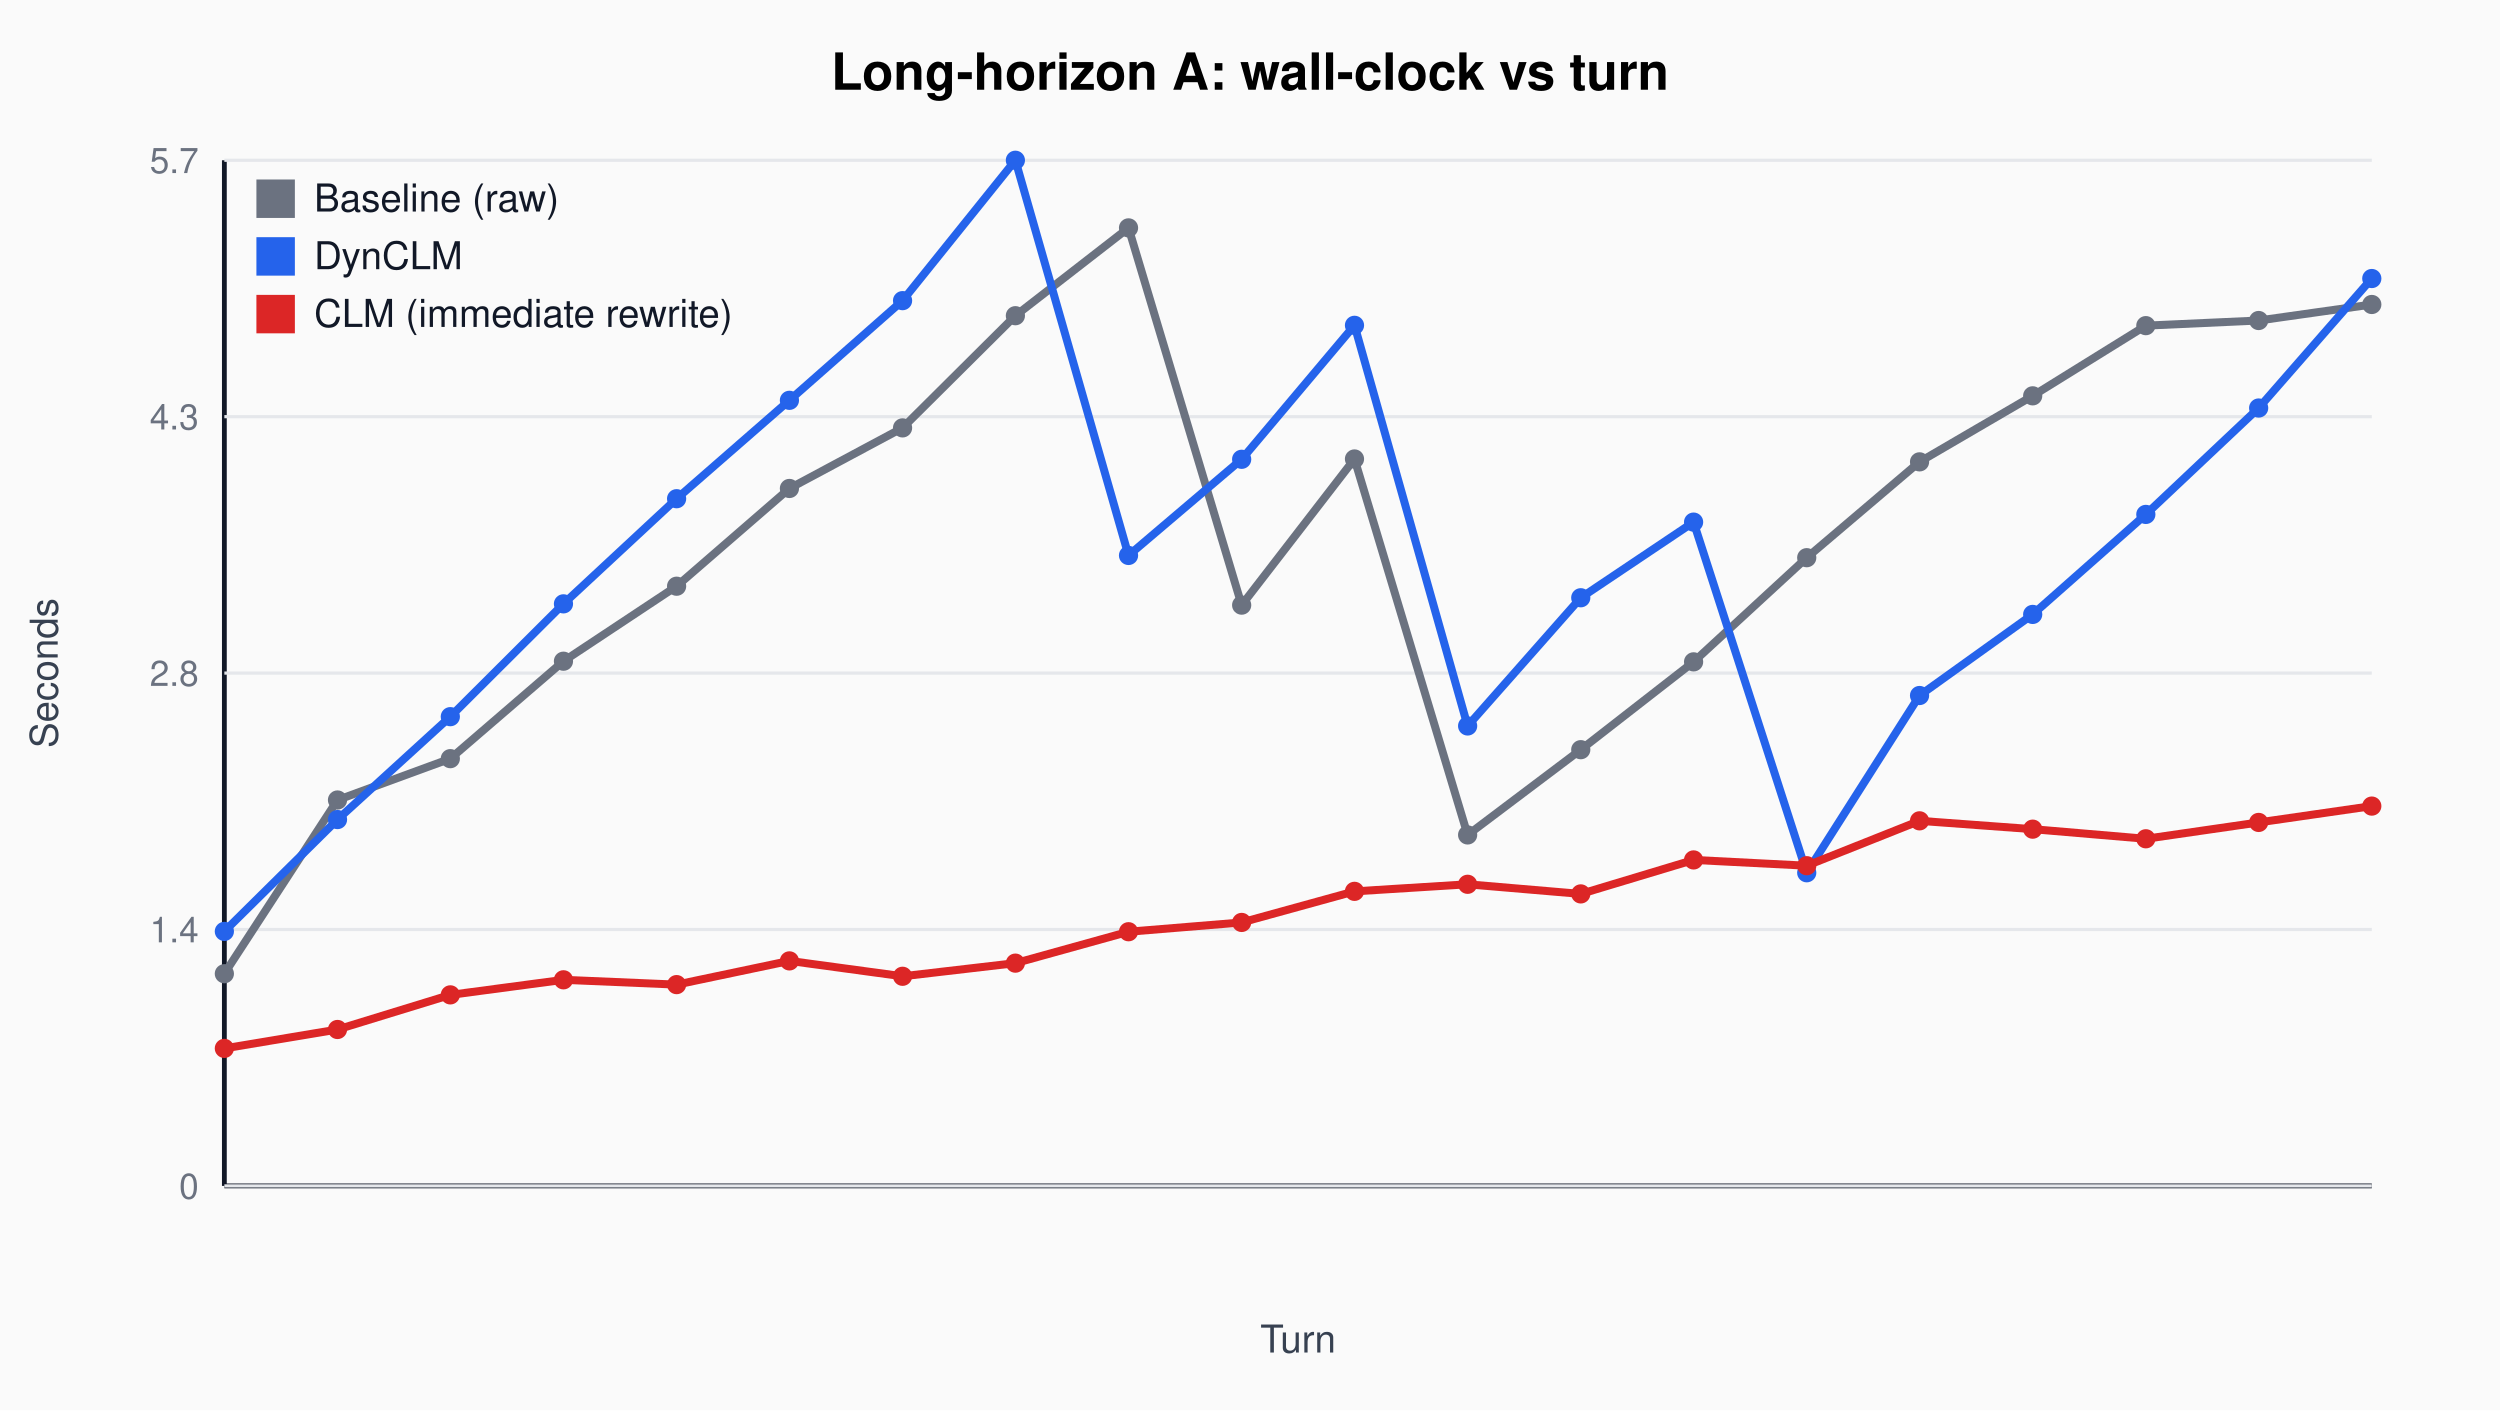
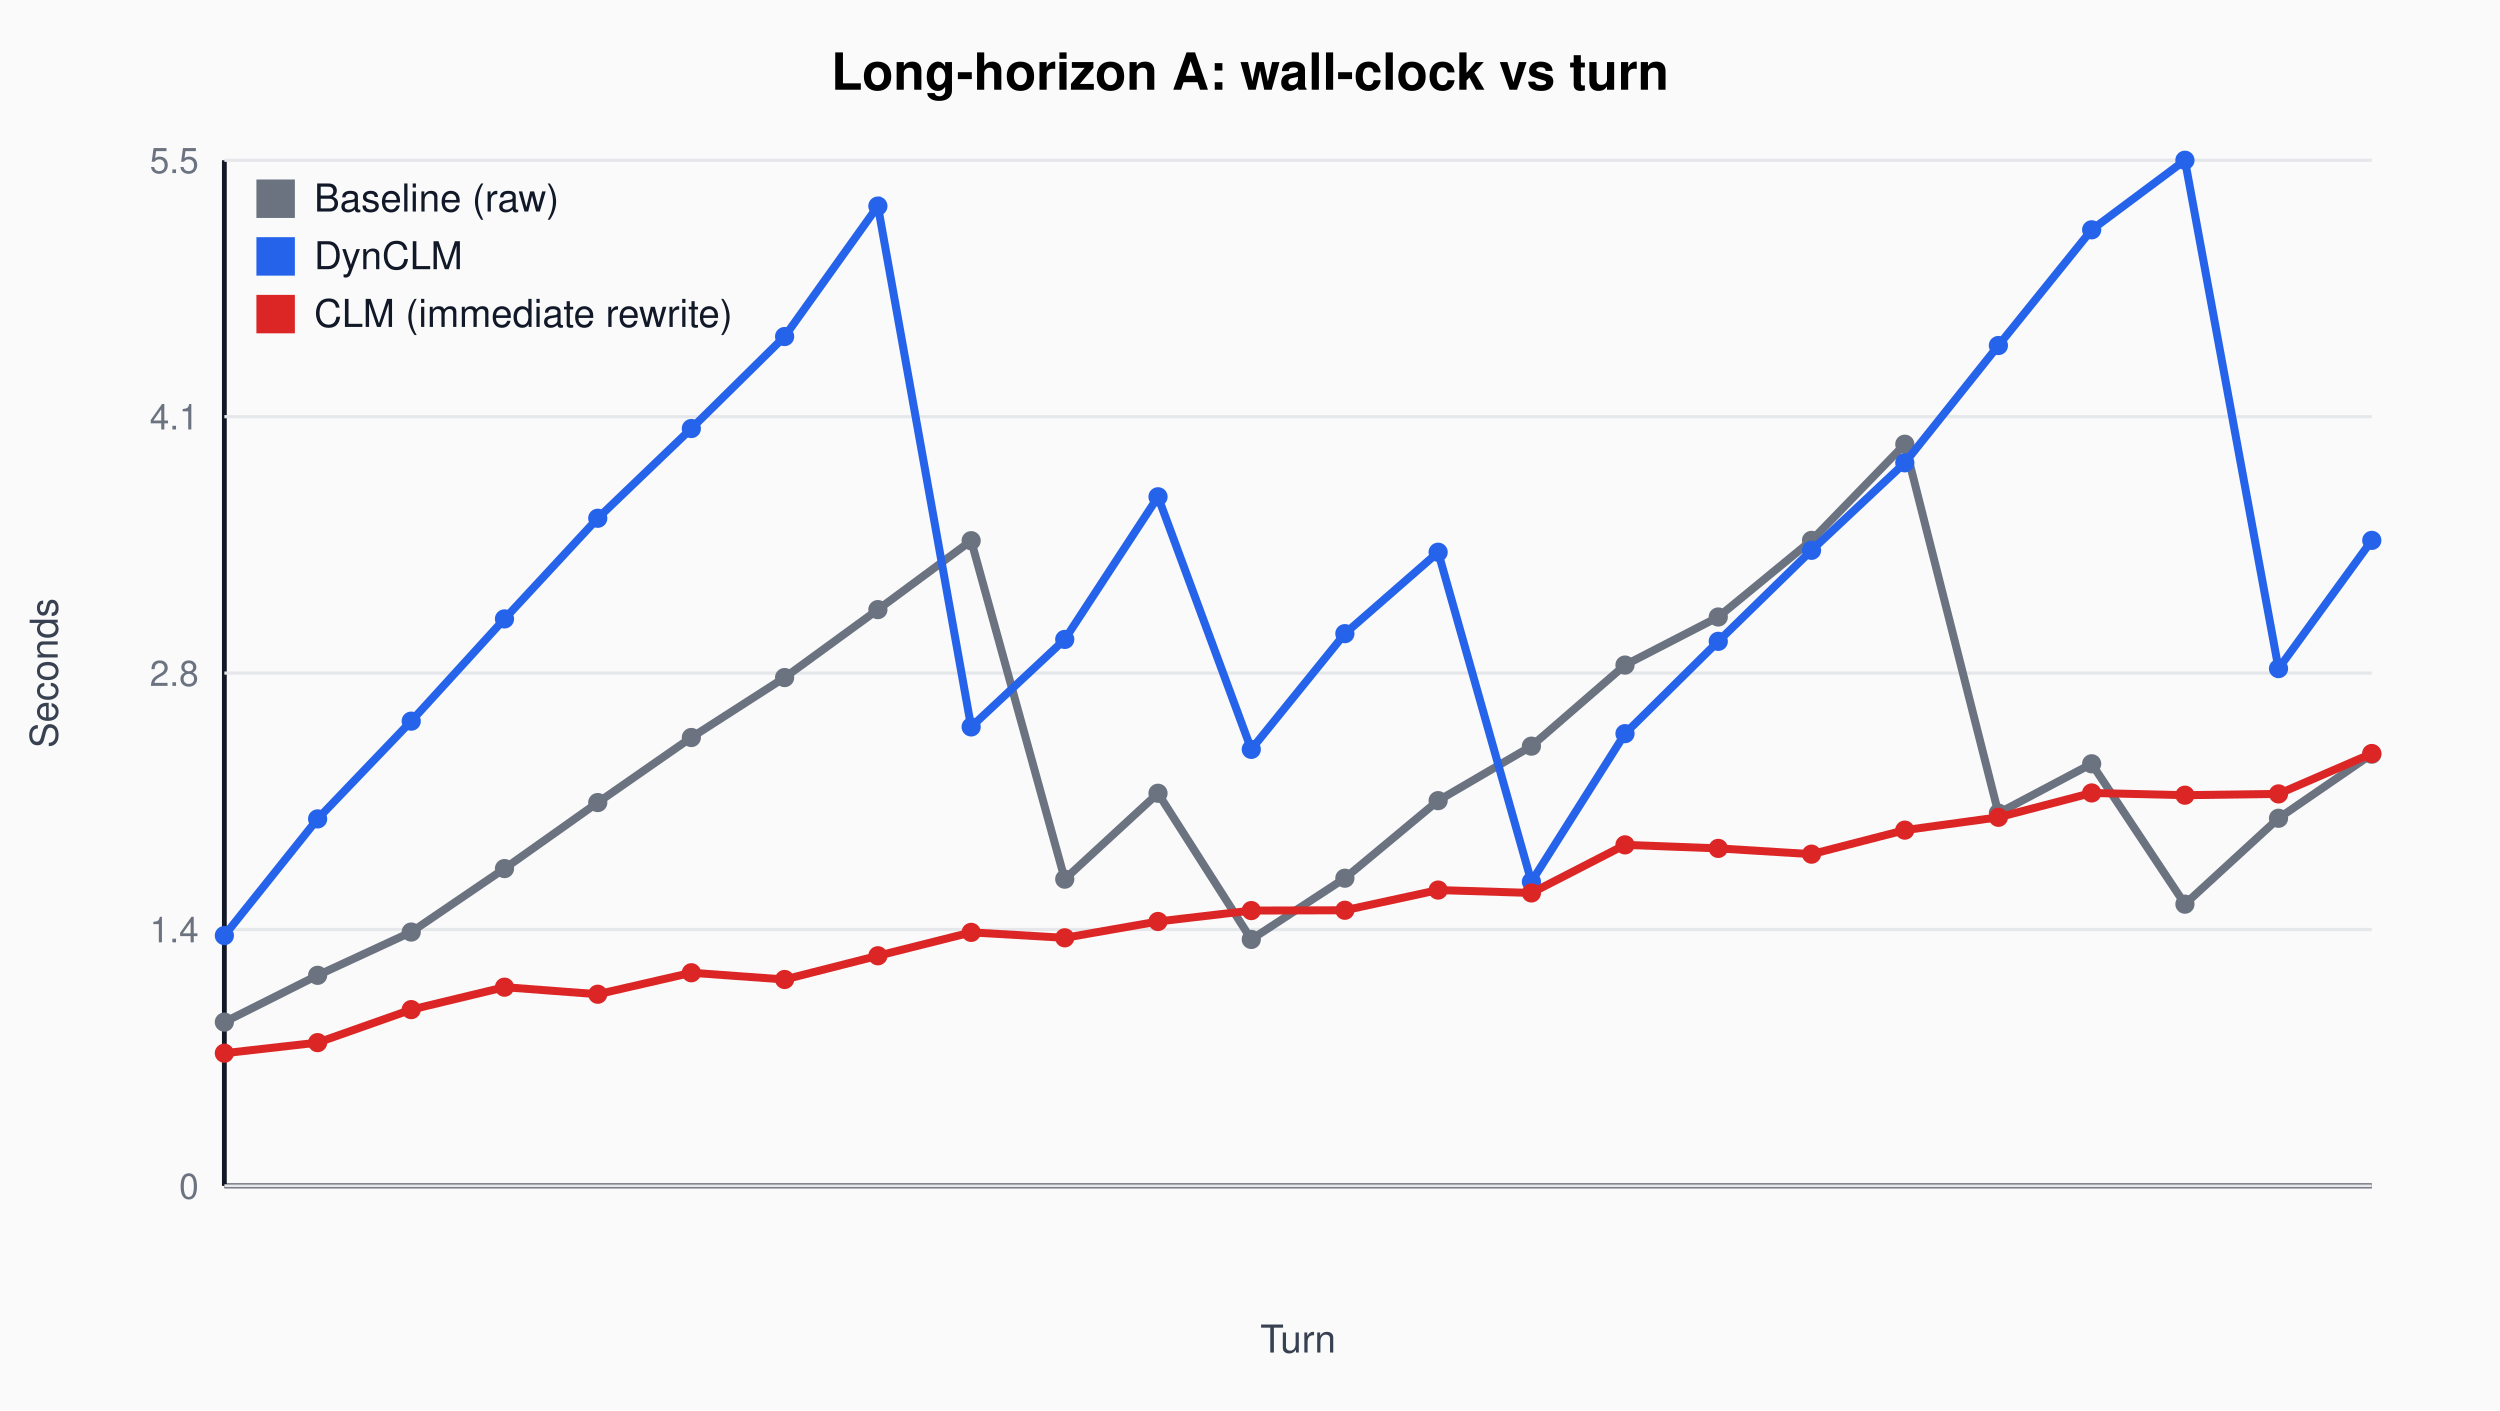
<svg xmlns="http://www.w3.org/2000/svg" width="780" height="440" viewBox="0 0 780 440">
  <rect width="100%" height="100%" fill="#fafafa" />
  <text x="390.0" y="28" text-anchor="middle" font-family="Helvetica,Arial,sans-serif" font-size="16" font-weight="700">Long-horizon A: wall-clock vs turn</text>
  <text x="18" y="210.0" transform="rotate(-90 18,210.0)" text-anchor="middle" font-family="Helvetica,Arial,sans-serif" font-size="12" fill="#374151">Seconds</text>
  <text x="405.0" y="422" text-anchor="middle" font-family="Helvetica,Arial,sans-serif" font-size="12" fill="#374151">Turn</text>
  <line x1="70" y1="50" x2="70" y2="370" stroke="#111827" stroke-width="1.5" />
  <line x1="70" y1="370" x2="740" y2="370" stroke="#111827" stroke-width="1.5" />
  <line x1="70" y1="50.0" x2="740" y2="50.0" stroke="#e5e7eb" />
-   <text x="62" y="54.0" text-anchor="end" font-family="Helvetica,Arial,sans-serif" font-size="11" fill="#6b7280">5.7</text>
+   <text x="62" y="54.0" text-anchor="end" font-family="Helvetica,Arial,sans-serif" font-size="11" fill="#6b7280">5.5</text>
  <line x1="70" y1="130.0" x2="740" y2="130.0" stroke="#e5e7eb" />
-   <text x="62" y="134.0" text-anchor="end" font-family="Helvetica,Arial,sans-serif" font-size="11" fill="#6b7280">4.3</text>
+   <text x="62" y="134.0" text-anchor="end" font-family="Helvetica,Arial,sans-serif" font-size="11" fill="#6b7280">4.1</text>
  <line x1="70" y1="210.0" x2="740" y2="210.0" stroke="#e5e7eb" />
  <text x="62" y="214.0" text-anchor="end" font-family="Helvetica,Arial,sans-serif" font-size="11" fill="#6b7280">2.8</text>
  <line x1="70" y1="290.0" x2="740" y2="290.0" stroke="#e5e7eb" />
  <text x="62" y="294.0" text-anchor="end" font-family="Helvetica,Arial,sans-serif" font-size="11" fill="#6b7280">1.4</text>
  <line x1="70" y1="370.0" x2="740" y2="370.0" stroke="#e5e7eb" />
  <text x="62" y="374.0" text-anchor="end" font-family="Helvetica,Arial,sans-serif" font-size="11" fill="#6b7280">0</text>
-   <path d="M 70.0,303.8 L 105.3,249.6 L 140.5,236.7 L 175.8,206.3 L 211.1,182.9 L 246.3,152.4 L 281.6,133.5 L 316.8,98.5 L 352.1,71.1 L 387.4,188.8 L 422.6,143.2 L 457.9,260.5 L 493.2,233.9 L 528.4,206.5 L 563.7,174.0 L 598.9,144.1 L 634.2,123.5 L 669.5,101.6 L 704.7,100.0 L 740.0,95.0" fill="none" stroke="#6b7280" stroke-width="2.5" />
-   <circle cx="70.0" cy="303.8" r="3" fill="#6b7280" />
-   <circle cx="105.3" cy="249.6" r="3" fill="#6b7280" />
-   <circle cx="140.5" cy="236.7" r="3" fill="#6b7280" />
-   <circle cx="175.8" cy="206.3" r="3" fill="#6b7280" />
-   <circle cx="211.1" cy="182.9" r="3" fill="#6b7280" />
-   <circle cx="246.3" cy="152.4" r="3" fill="#6b7280" />
-   <circle cx="281.6" cy="133.5" r="3" fill="#6b7280" />
-   <circle cx="316.8" cy="98.5" r="3" fill="#6b7280" />
-   <circle cx="352.1" cy="71.1" r="3" fill="#6b7280" />
-   <circle cx="387.4" cy="188.8" r="3" fill="#6b7280" />
-   <circle cx="422.6" cy="143.2" r="3" fill="#6b7280" />
-   <circle cx="457.9" cy="260.5" r="3" fill="#6b7280" />
-   <circle cx="493.2" cy="233.9" r="3" fill="#6b7280" />
-   <circle cx="528.4" cy="206.5" r="3" fill="#6b7280" />
-   <circle cx="563.7" cy="174.0" r="3" fill="#6b7280" />
-   <circle cx="598.9" cy="144.1" r="3" fill="#6b7280" />
-   <circle cx="634.2" cy="123.5" r="3" fill="#6b7280" />
-   <circle cx="669.5" cy="101.6" r="3" fill="#6b7280" />
-   <circle cx="704.7" cy="100.0" r="3" fill="#6b7280" />
-   <circle cx="740.0" cy="95.0" r="3" fill="#6b7280" />
+   <path d="M 70.0,318.9 L 99.1,304.3 L 128.3,290.8 L 157.4,271.0 L 186.5,250.4 L 215.7,230.1 L 244.8,211.4 L 273.9,190.2 L 303.0,168.7 L 332.2,274.3 L 361.3,247.5 L 390.4,293.1 L 419.6,274.0 L 448.7,249.8 L 477.8,232.8 L 507.0,207.5 L 536.1,192.5 L 565.2,168.6 L 594.3,138.6 L 623.5,253.7 L 652.6,238.3 L 681.7,282.1 L 710.9,255.3 L 740.0,235.3" fill="none" stroke="#6b7280" stroke-width="2.5" />
+   <circle cx="70.0" cy="318.9" r="3" fill="#6b7280" />
+   <circle cx="99.1" cy="304.3" r="3" fill="#6b7280" />
+   <circle cx="128.3" cy="290.8" r="3" fill="#6b7280" />
+   <circle cx="157.4" cy="271.0" r="3" fill="#6b7280" />
+   <circle cx="186.5" cy="250.4" r="3" fill="#6b7280" />
+   <circle cx="215.7" cy="230.1" r="3" fill="#6b7280" />
+   <circle cx="244.8" cy="211.4" r="3" fill="#6b7280" />
+   <circle cx="273.9" cy="190.2" r="3" fill="#6b7280" />
+   <circle cx="303.0" cy="168.7" r="3" fill="#6b7280" />
+   <circle cx="332.2" cy="274.3" r="3" fill="#6b7280" />
+   <circle cx="361.3" cy="247.5" r="3" fill="#6b7280" />
+   <circle cx="390.4" cy="293.1" r="3" fill="#6b7280" />
+   <circle cx="419.6" cy="274.0" r="3" fill="#6b7280" />
+   <circle cx="448.7" cy="249.8" r="3" fill="#6b7280" />
+   <circle cx="477.8" cy="232.8" r="3" fill="#6b7280" />
+   <circle cx="507.0" cy="207.5" r="3" fill="#6b7280" />
+   <circle cx="536.1" cy="192.5" r="3" fill="#6b7280" />
+   <circle cx="565.2" cy="168.6" r="3" fill="#6b7280" />
+   <circle cx="594.3" cy="138.6" r="3" fill="#6b7280" />
+   <circle cx="623.5" cy="253.7" r="3" fill="#6b7280" />
+   <circle cx="652.6" cy="238.3" r="3" fill="#6b7280" />
+   <circle cx="681.7" cy="282.1" r="3" fill="#6b7280" />
+   <circle cx="710.9" cy="255.3" r="3" fill="#6b7280" />
+   <circle cx="740.0" cy="235.3" r="3" fill="#6b7280" />
  <rect x="80" y="56" width="12" height="12" fill="#6b7280" />
  <text x="98" y="66" font-family="Helvetica,Arial,sans-serif" font-size="12" fill="#111827">Baseline (raw)</text>
-   <path d="M 70.0,290.6 L 105.3,255.7 L 140.5,223.6 L 175.8,188.4 L 211.1,155.6 L 246.3,124.9 L 281.6,93.8 L 316.8,50.0 L 352.1,173.3 L 387.4,143.3 L 422.6,101.5 L 457.9,226.5 L 493.2,186.5 L 528.4,162.9 L 563.7,272.3 L 598.9,217.0 L 634.2,191.7 L 669.5,160.5 L 704.7,127.3 L 740.0,86.9" fill="none" stroke="#2563eb" stroke-width="2.5" />
-   <circle cx="70.0" cy="290.6" r="3" fill="#2563eb" />
-   <circle cx="105.3" cy="255.7" r="3" fill="#2563eb" />
-   <circle cx="140.5" cy="223.6" r="3" fill="#2563eb" />
-   <circle cx="175.8" cy="188.4" r="3" fill="#2563eb" />
-   <circle cx="211.1" cy="155.6" r="3" fill="#2563eb" />
-   <circle cx="246.3" cy="124.9" r="3" fill="#2563eb" />
-   <circle cx="281.6" cy="93.8" r="3" fill="#2563eb" />
-   <circle cx="316.8" cy="50.0" r="3" fill="#2563eb" />
-   <circle cx="352.1" cy="173.3" r="3" fill="#2563eb" />
-   <circle cx="387.4" cy="143.3" r="3" fill="#2563eb" />
-   <circle cx="422.6" cy="101.5" r="3" fill="#2563eb" />
-   <circle cx="457.9" cy="226.5" r="3" fill="#2563eb" />
-   <circle cx="493.2" cy="186.5" r="3" fill="#2563eb" />
-   <circle cx="528.4" cy="162.9" r="3" fill="#2563eb" />
-   <circle cx="563.7" cy="272.3" r="3" fill="#2563eb" />
-   <circle cx="598.9" cy="217.0" r="3" fill="#2563eb" />
-   <circle cx="634.2" cy="191.7" r="3" fill="#2563eb" />
-   <circle cx="669.5" cy="160.5" r="3" fill="#2563eb" />
-   <circle cx="704.7" cy="127.3" r="3" fill="#2563eb" />
-   <circle cx="740.0" cy="86.9" r="3" fill="#2563eb" />
+   <path d="M 70.0,291.9 L 99.1,255.5 L 128.3,225.0 L 157.4,193.1 L 186.5,161.7 L 215.7,133.7 L 244.8,105.0 L 273.9,64.3 L 303.0,226.8 L 332.2,199.5 L 361.3,155.0 L 390.4,233.8 L 419.6,197.7 L 448.7,172.3 L 477.8,275.1 L 507.0,228.9 L 536.1,200.1 L 565.2,171.7 L 594.3,144.4 L 623.5,107.8 L 652.6,71.7 L 681.7,50.0 L 710.9,208.6 L 740.0,168.6" fill="none" stroke="#2563eb" stroke-width="2.5" />
+   <circle cx="70.0" cy="291.9" r="3" fill="#2563eb" />
+   <circle cx="99.1" cy="255.5" r="3" fill="#2563eb" />
+   <circle cx="128.3" cy="225.0" r="3" fill="#2563eb" />
+   <circle cx="157.4" cy="193.1" r="3" fill="#2563eb" />
+   <circle cx="186.5" cy="161.7" r="3" fill="#2563eb" />
+   <circle cx="215.7" cy="133.7" r="3" fill="#2563eb" />
+   <circle cx="244.8" cy="105.0" r="3" fill="#2563eb" />
+   <circle cx="273.9" cy="64.3" r="3" fill="#2563eb" />
+   <circle cx="303.0" cy="226.8" r="3" fill="#2563eb" />
+   <circle cx="332.2" cy="199.5" r="3" fill="#2563eb" />
+   <circle cx="361.3" cy="155.0" r="3" fill="#2563eb" />
+   <circle cx="390.4" cy="233.8" r="3" fill="#2563eb" />
+   <circle cx="419.6" cy="197.7" r="3" fill="#2563eb" />
+   <circle cx="448.7" cy="172.3" r="3" fill="#2563eb" />
+   <circle cx="477.8" cy="275.1" r="3" fill="#2563eb" />
+   <circle cx="507.0" cy="228.9" r="3" fill="#2563eb" />
+   <circle cx="536.1" cy="200.1" r="3" fill="#2563eb" />
+   <circle cx="565.2" cy="171.7" r="3" fill="#2563eb" />
+   <circle cx="594.3" cy="144.4" r="3" fill="#2563eb" />
+   <circle cx="623.5" cy="107.8" r="3" fill="#2563eb" />
+   <circle cx="652.6" cy="71.7" r="3" fill="#2563eb" />
+   <circle cx="681.7" cy="50.0" r="3" fill="#2563eb" />
+   <circle cx="710.9" cy="208.6" r="3" fill="#2563eb" />
+   <circle cx="740.0" cy="168.6" r="3" fill="#2563eb" />
  <rect x="80" y="74" width="12" height="12" fill="#2563eb" />
  <text x="98" y="84" font-family="Helvetica,Arial,sans-serif" font-size="12" fill="#111827">DynCLM</text>
-   <path d="M 70.0,327.1 L 105.3,321.2 L 140.5,310.4 L 175.8,305.7 L 211.1,307.2 L 246.3,299.8 L 281.6,304.6 L 316.8,300.5 L 352.1,290.7 L 387.4,287.8 L 422.6,278.1 L 457.9,275.9 L 493.2,278.9 L 528.4,268.3 L 563.7,270.1 L 598.9,256.1 L 634.2,258.7 L 669.5,261.7 L 704.7,256.6 L 740.0,251.5" fill="none" stroke="#dc2626" stroke-width="2.5" />
-   <circle cx="70.0" cy="327.1" r="3" fill="#dc2626" />
-   <circle cx="105.3" cy="321.2" r="3" fill="#dc2626" />
-   <circle cx="140.5" cy="310.4" r="3" fill="#dc2626" />
-   <circle cx="175.8" cy="305.7" r="3" fill="#dc2626" />
-   <circle cx="211.1" cy="307.2" r="3" fill="#dc2626" />
-   <circle cx="246.3" cy="299.8" r="3" fill="#dc2626" />
-   <circle cx="281.6" cy="304.6" r="3" fill="#dc2626" />
-   <circle cx="316.8" cy="300.5" r="3" fill="#dc2626" />
-   <circle cx="352.1" cy="290.7" r="3" fill="#dc2626" />
-   <circle cx="387.4" cy="287.8" r="3" fill="#dc2626" />
-   <circle cx="422.6" cy="278.1" r="3" fill="#dc2626" />
-   <circle cx="457.9" cy="275.9" r="3" fill="#dc2626" />
-   <circle cx="493.2" cy="278.9" r="3" fill="#dc2626" />
-   <circle cx="528.4" cy="268.3" r="3" fill="#dc2626" />
-   <circle cx="563.7" cy="270.1" r="3" fill="#dc2626" />
-   <circle cx="598.9" cy="256.1" r="3" fill="#dc2626" />
-   <circle cx="634.2" cy="258.7" r="3" fill="#dc2626" />
-   <circle cx="669.5" cy="261.7" r="3" fill="#dc2626" />
-   <circle cx="704.7" cy="256.6" r="3" fill="#dc2626" />
-   <circle cx="740.0" cy="251.5" r="3" fill="#dc2626" />
+   <path d="M 70.0,328.6 L 99.1,325.3 L 128.3,315.0 L 157.4,308.0 L 186.5,310.2 L 215.7,303.5 L 244.8,305.6 L 273.9,298.2 L 303.0,290.9 L 332.2,292.6 L 361.3,287.5 L 390.4,284.1 L 419.6,284.0 L 448.7,277.7 L 477.8,278.6 L 507.0,263.6 L 536.1,264.7 L 565.2,266.5 L 594.3,259.0 L 623.5,255.0 L 652.6,247.4 L 681.7,248.1 L 710.9,247.7 L 740.0,235.1" fill="none" stroke="#dc2626" stroke-width="2.5" />
+   <circle cx="70.0" cy="328.6" r="3" fill="#dc2626" />
+   <circle cx="99.1" cy="325.3" r="3" fill="#dc2626" />
+   <circle cx="128.3" cy="315.0" r="3" fill="#dc2626" />
+   <circle cx="157.4" cy="308.0" r="3" fill="#dc2626" />
+   <circle cx="186.5" cy="310.2" r="3" fill="#dc2626" />
+   <circle cx="215.7" cy="303.5" r="3" fill="#dc2626" />
+   <circle cx="244.8" cy="305.6" r="3" fill="#dc2626" />
+   <circle cx="273.9" cy="298.2" r="3" fill="#dc2626" />
+   <circle cx="303.0" cy="290.9" r="3" fill="#dc2626" />
+   <circle cx="332.2" cy="292.6" r="3" fill="#dc2626" />
+   <circle cx="361.3" cy="287.5" r="3" fill="#dc2626" />
+   <circle cx="390.4" cy="284.1" r="3" fill="#dc2626" />
+   <circle cx="419.6" cy="284.0" r="3" fill="#dc2626" />
+   <circle cx="448.7" cy="277.7" r="3" fill="#dc2626" />
+   <circle cx="477.8" cy="278.6" r="3" fill="#dc2626" />
+   <circle cx="507.0" cy="263.6" r="3" fill="#dc2626" />
+   <circle cx="536.1" cy="264.7" r="3" fill="#dc2626" />
+   <circle cx="565.2" cy="266.5" r="3" fill="#dc2626" />
+   <circle cx="594.3" cy="259.0" r="3" fill="#dc2626" />
+   <circle cx="623.5" cy="255.0" r="3" fill="#dc2626" />
+   <circle cx="652.6" cy="247.4" r="3" fill="#dc2626" />
+   <circle cx="681.7" cy="248.1" r="3" fill="#dc2626" />
+   <circle cx="710.9" cy="247.7" r="3" fill="#dc2626" />
+   <circle cx="740.0" cy="235.1" r="3" fill="#dc2626" />
  <rect x="80" y="92" width="12" height="12" fill="#dc2626" />
  <text x="98" y="102" font-family="Helvetica,Arial,sans-serif" font-size="12" fill="#111827">CLM (immediate rewrite)</text>
</svg>
